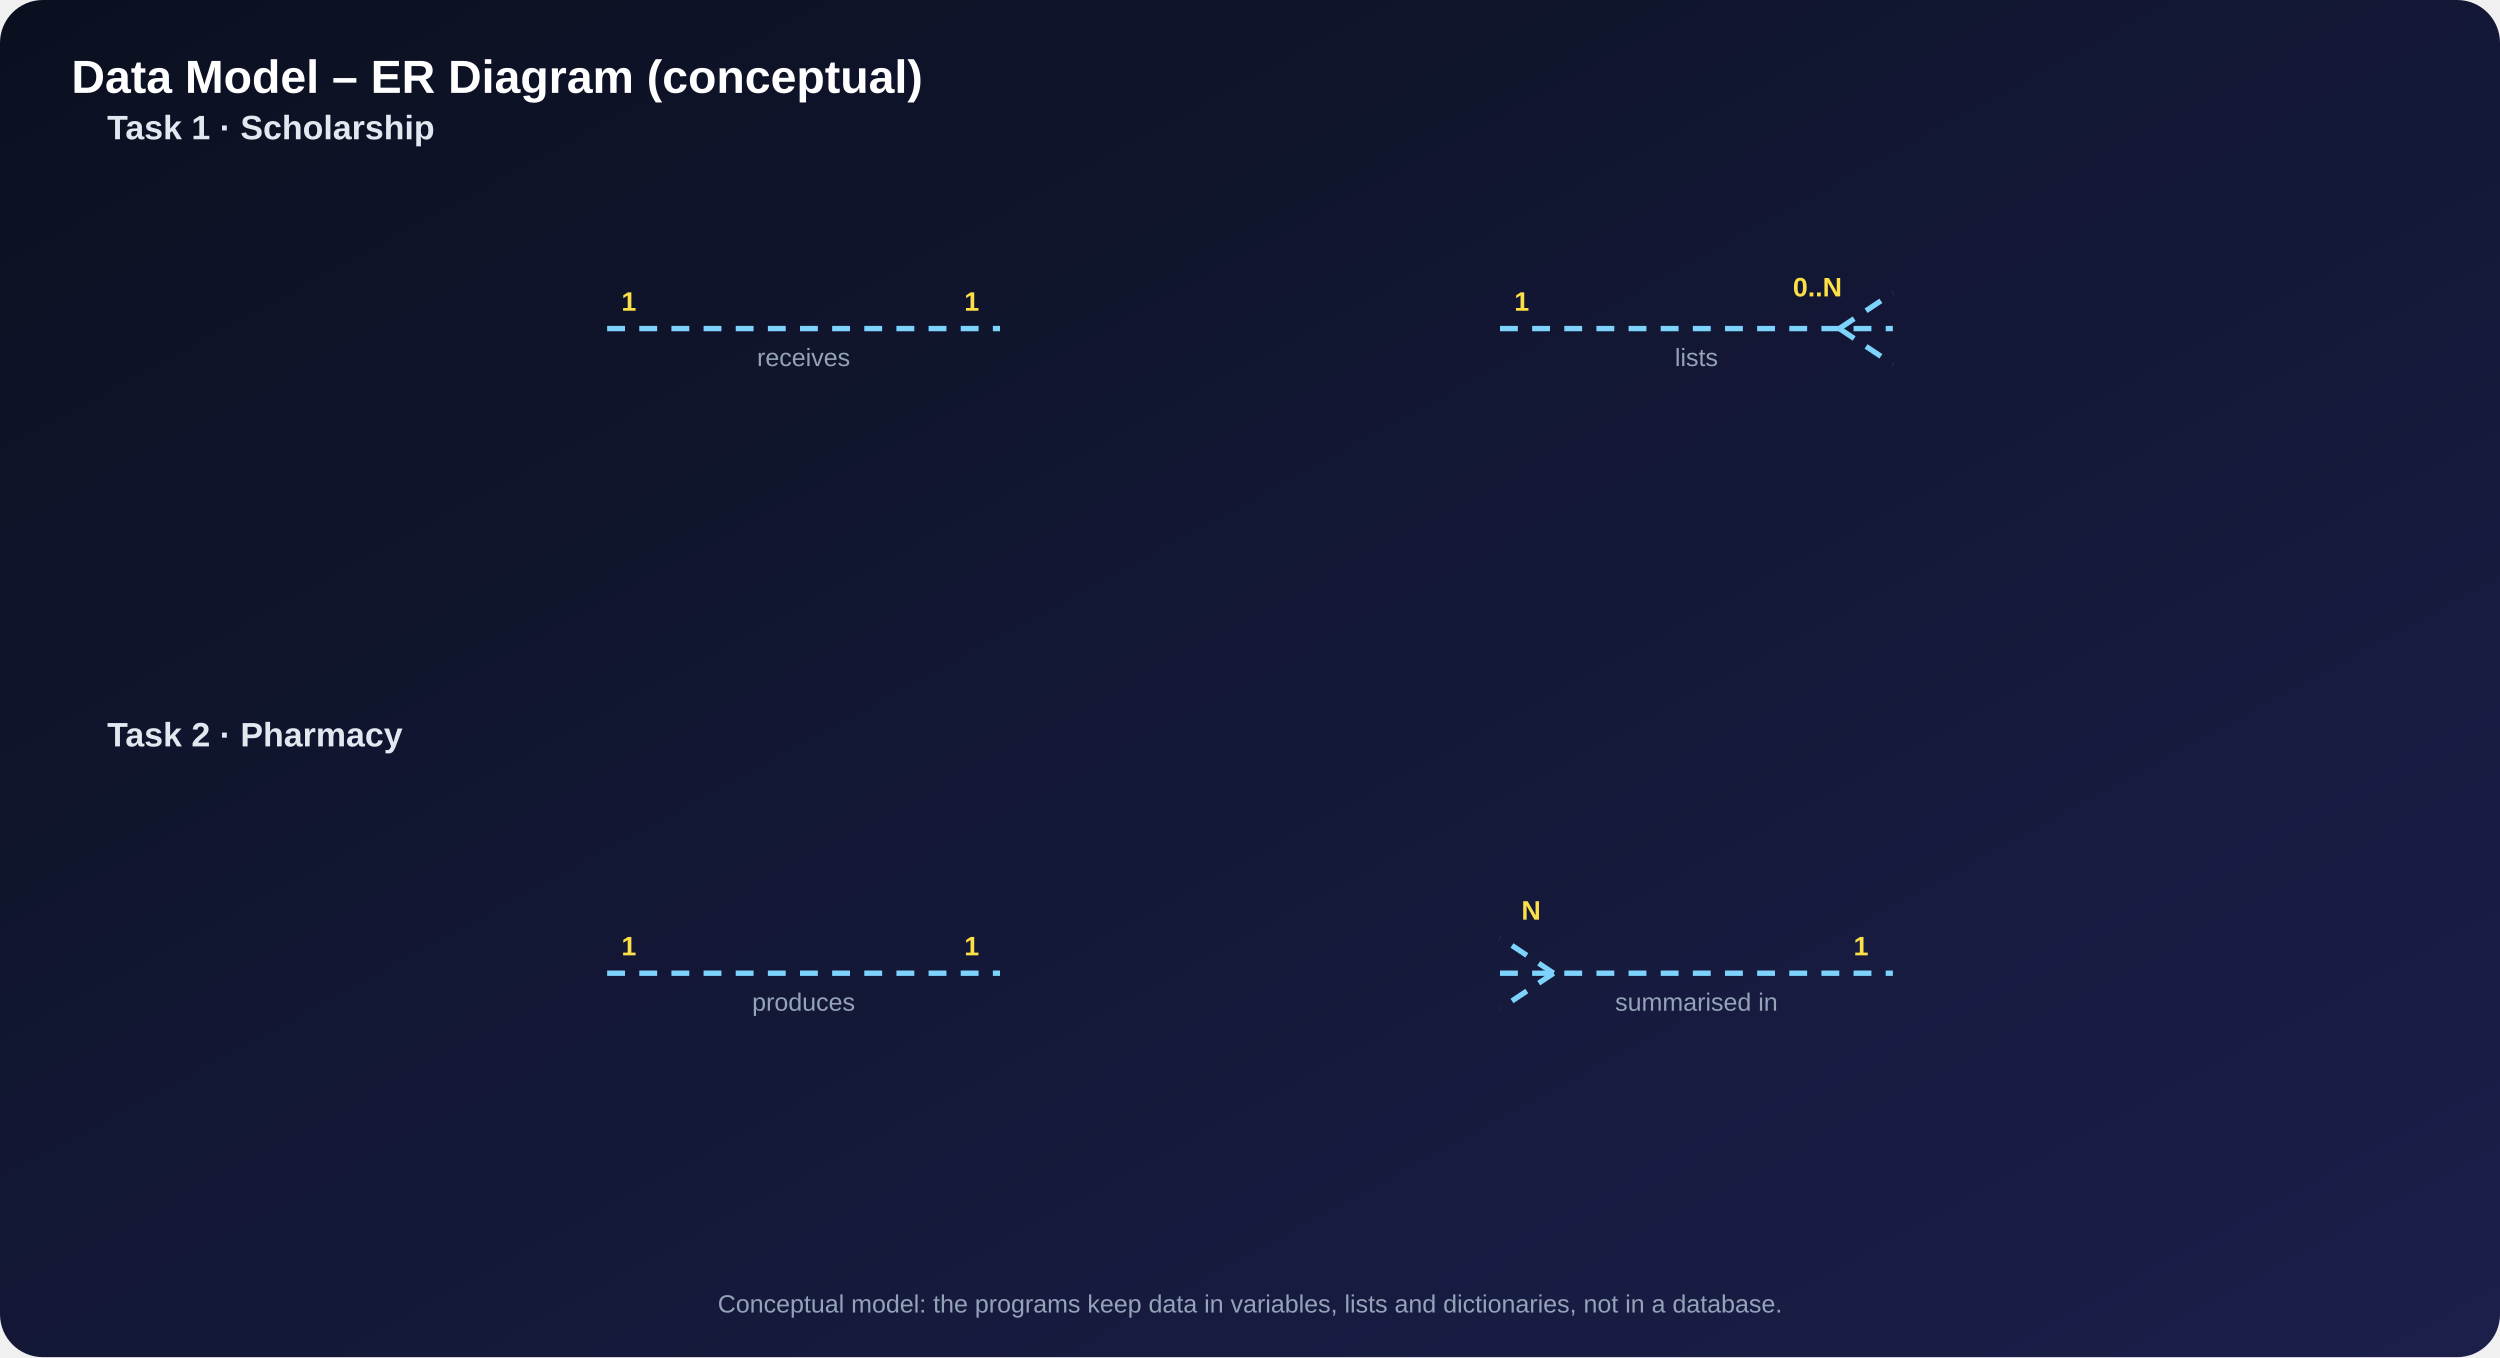
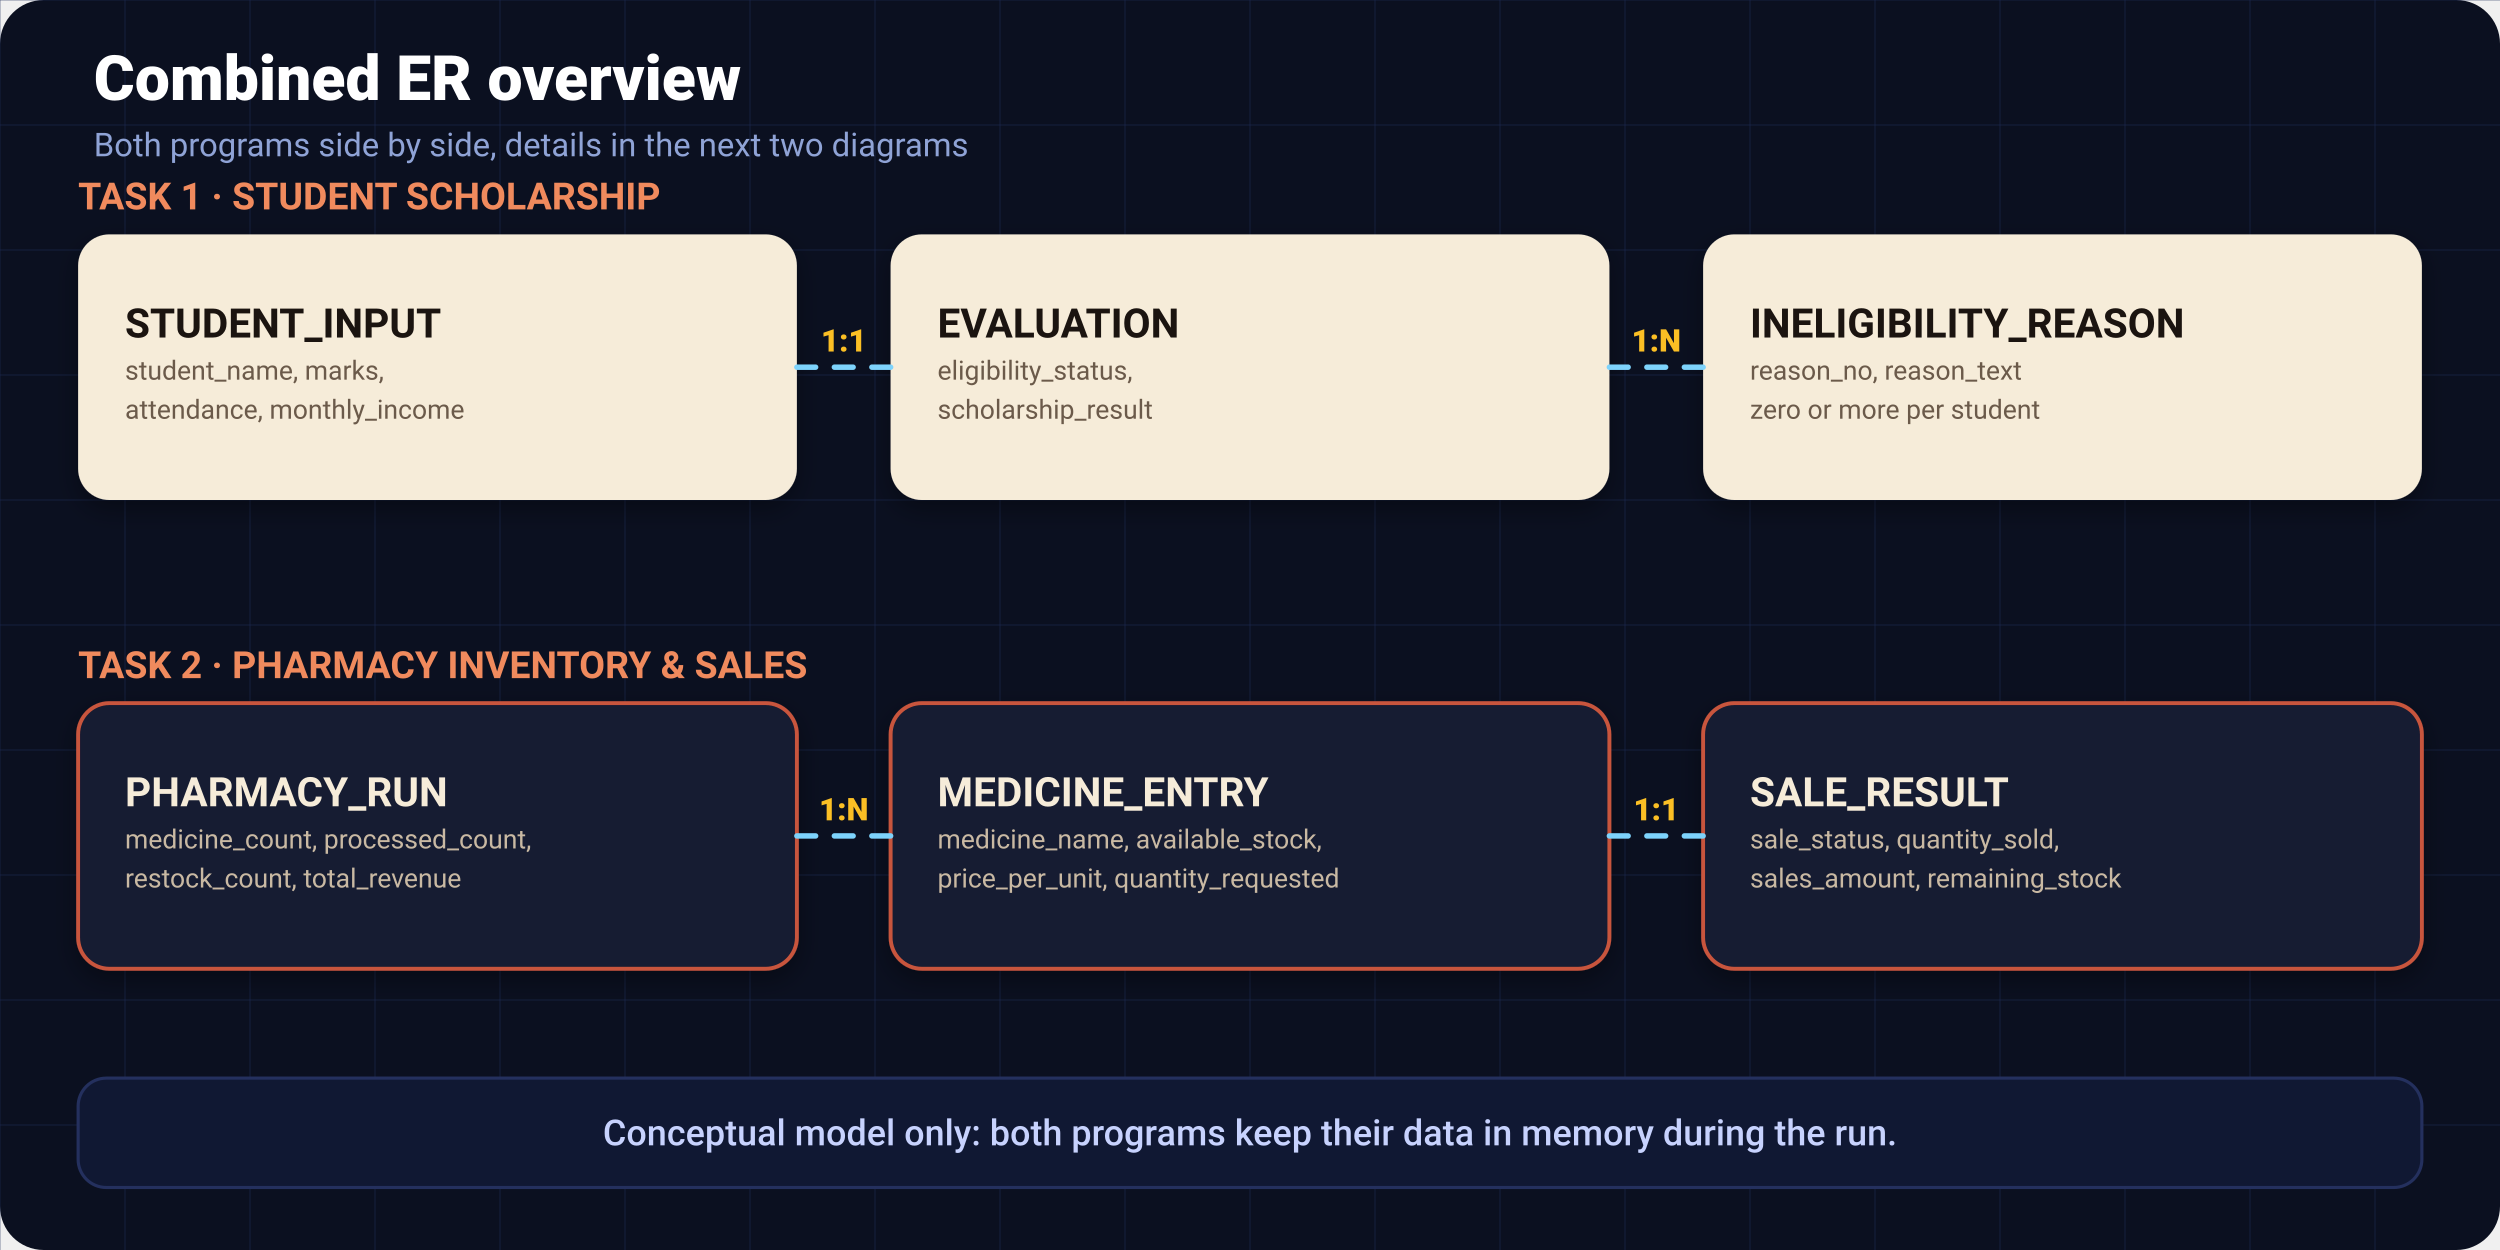
- <svg xmlns="http://www.w3.org/2000/svg" viewBox="0 0 1400 760" width="1400" height="760" role="img" aria-label="Data Model – ER Diagram (conceptual)">
+ <svg xmlns="http://www.w3.org/2000/svg" viewBox="0 0 1600 800" width="1600" height="800" role="img" aria-labelledby="t d">
  <defs>
+     <linearGradient id="g1" x1="0" y1="0" x2="1" y2="0">
+       <stop offset="0" stop-color="#ec4899" />
+       <stop offset=".5" stop-color="#8b5cf6" />
+       <stop offset="1" stop-color="#3b82f6" />
+     </linearGradient>
+     <linearGradient id="gv" x1="0" y1="0" x2="0" y2="1">
+       <stop offset="0" stop-color="#ec4899" />
+       <stop offset=".5" stop-color="#8b5cf6" />
+       <stop offset="1" stop-color="#3b82f6" />
+     </linearGradient>
    <linearGradient id="bg" x1="0" y1="0" x2="1" y2="1">
-       <stop offset="0" stop-color="#0b1020" />
-       <stop offset="1" stop-color="#1b1f4b" />
+       <stop offset="0" stop-color="#070b16" />
+       <stop offset="1" stop-color="#0d1a3c" />
    </linearGradient>
-     <marker id="ar" viewBox="0 0 10 10" refX="8" refY="5" markerWidth="7" markerHeight="7" orient="auto">
-       <path d="M0 0L10 5L0 10z" fill="#7dd3fc" />
+     <radialGradient id="globe" cx=".38" cy=".35" r=".8">
+       <stop offset="0" stop-color="#3b82f6" />
+       <stop offset=".55" stop-color="#14307a" />
+       <stop offset="1" stop-color="#070b16" />
+     </radialGradient>
+     <filter id="glow" x="-50%" y="-50%" width="200%" height="200%">
+       <feGaussianBlur stdDeviation="8" result="b" />
+       <feMerge>
+         <feMergeNode in="b" />
+         <feMergeNode in="SourceGraphic" />
+       </feMerge>
+     </filter>
+     <filter id="sh" x="-10%" y="-10%" width="120%" height="130%">
+       <feDropShadow dx="0" dy="6" stdDeviation="8" flood-color="#000" flood-opacity=".35" />
+     </filter>
+     <marker id="arr" viewBox="0 0 10 10" refX="8" refY="5" markerWidth="5" markerHeight="5" orient="auto">
+       <path d="M0 0L10 5L0 10z" fill="#f08a5d" />
    </marker>
+     <style>@keyframes dash{to{stroke-dashoffset:-24}}.flow{stroke-dasharray:12 12;animation:dash 1.2s linear infinite}
+ @keyframes fade{from{opacity:0;transform:translateY(14px)}to{opacity:1;transform:none}}.fd{animation:fade .8s ease-out both}
+ @keyframes grow{from{transform:scaleY(0)}to{transform:scaleY(1)}}.bar{transform-box:fill-box;transform-origin:50% 100%;animation:grow 1.2s cubic-bezier(.2,.8,.2,1) both}
+ @keyframes pulse{50%{opacity:.35}}.pl{animation:pulse 2.6s ease-in-out infinite}
+ @keyframes spin{to{transform:rotate(360deg)}}.sp{transform-box:fill-box;transform-origin:center;animation:spin 30s linear infinite}
+ @keyframes float{50%{transform:translateY(-9px)}}.fl{animation:float 5s ease-in-out infinite}
+ @media (prefers-reduced-motion:reduce){*{animation:none!important}}</style>
  </defs>
-   <style>.t{font:600 19px 'Segoe UI',Arial,sans-serif;fill:#e2e8f0}.s{font:400 14px 'Segoe UI',Arial,sans-serif;fill:#94a3b8}.h{font:700 26px 'Segoe UI',Arial,sans-serif;fill:#fff}.l{font:700 15px 'Segoe UI',Arial,sans-serif}.e{fill:none;stroke:#7dd3fc;stroke-width:3;stroke-dasharray:10 8;animation:f 1.1s linear infinite}@keyframes f{to{stroke-dashoffset:-18}}.n{opacity:0;animation:i .7s ease forwards}@keyframes i{from{opacity:0;transform:translateY(12px)}to{opacity:1;transform:none}}.m{font:500 15px ui-monospace,Consolas,monospace;fill:#cbd5e1}</style>
-   <rect width="1400" height="760" rx="24" fill="url(#bg)" />
-   <text x="40" y="52" class="h">Data Model – ER Diagram (conceptual)</text>
-   <text x="60" y="78" class="t">Task 1 · Scholarship</text>
-   <text x="60" y="418" class="t">Task 2 · Pharmacy</text>
-   <g class="n" style="animation-delay:0.12s">
-     <rect x="60" y="95" width="280" height="178" rx="14" fill="#111a33" stroke="#6366f1" stroke-width="2.5" />
-     <rect x="60" y="95" width="280" height="44" rx="14" fill="#6366f1" />
-     <rect x="60" y="125" width="280" height="14" fill="#6366f1" />
-     <text x="200" y="125" text-anchor="middle" class="h" style="font-size:20px">STUDENT</text>
-     <text x="78" y="161" class="l" style="font-size:13px" fill="#fde047">PK</text>
-     <text x="114" y="161" class="m">name</text>
-     <text x="114" y="191" class="m">marks (%)</text>
-     <text x="114" y="221" class="m">attendance (%)</text>
-     <text x="114" y="251" class="m">monthly_income (Rs.)</text>
+   <rect x="0" y="0" width="1600" height="800" rx="28" fill="#0b1020" />
+   <line x1="0" y1="0" x2="0" y2="800" stroke="#1e2d5a" stroke-opacity=".35" />
+   <line x1="80" y1="0" x2="80" y2="800" stroke="#1e2d5a" stroke-opacity=".35" />
+   <line x1="160" y1="0" x2="160" y2="800" stroke="#1e2d5a" stroke-opacity=".35" />
+   <line x1="240" y1="0" x2="240" y2="800" stroke="#1e2d5a" stroke-opacity=".35" />
+   <line x1="320" y1="0" x2="320" y2="800" stroke="#1e2d5a" stroke-opacity=".35" />
+   <line x1="400" y1="0" x2="400" y2="800" stroke="#1e2d5a" stroke-opacity=".35" />
+   <line x1="480" y1="0" x2="480" y2="800" stroke="#1e2d5a" stroke-opacity=".35" />
+   <line x1="560" y1="0" x2="560" y2="800" stroke="#1e2d5a" stroke-opacity=".35" />
+   <line x1="640" y1="0" x2="640" y2="800" stroke="#1e2d5a" stroke-opacity=".35" />
+   <line x1="720" y1="0" x2="720" y2="800" stroke="#1e2d5a" stroke-opacity=".35" />
+   <line x1="800" y1="0" x2="800" y2="800" stroke="#1e2d5a" stroke-opacity=".35" />
+   <line x1="880" y1="0" x2="880" y2="800" stroke="#1e2d5a" stroke-opacity=".35" />
+   <line x1="960" y1="0" x2="960" y2="800" stroke="#1e2d5a" stroke-opacity=".35" />
+   <line x1="1040" y1="0" x2="1040" y2="800" stroke="#1e2d5a" stroke-opacity=".35" />
+   <line x1="1120" y1="0" x2="1120" y2="800" stroke="#1e2d5a" stroke-opacity=".35" />
+   <line x1="1200" y1="0" x2="1200" y2="800" stroke="#1e2d5a" stroke-opacity=".35" />
+   <line x1="1280" y1="0" x2="1280" y2="800" stroke="#1e2d5a" stroke-opacity=".35" />
+   <line x1="1360" y1="0" x2="1360" y2="800" stroke="#1e2d5a" stroke-opacity=".35" />
+   <line x1="1440" y1="0" x2="1440" y2="800" stroke="#1e2d5a" stroke-opacity=".35" />
+   <line x1="1520" y1="0" x2="1520" y2="800" stroke="#1e2d5a" stroke-opacity=".35" />
+   <line x1="0" y1="0" x2="1600" y2="0" stroke="#1e2d5a" stroke-opacity=".35" />
+   <line x1="0" y1="80" x2="1600" y2="80" stroke="#1e2d5a" stroke-opacity=".35" />
+   <line x1="0" y1="160" x2="1600" y2="160" stroke="#1e2d5a" stroke-opacity=".35" />
+   <line x1="0" y1="240" x2="1600" y2="240" stroke="#1e2d5a" stroke-opacity=".35" />
+   <line x1="0" y1="320" x2="1600" y2="320" stroke="#1e2d5a" stroke-opacity=".35" />
+   <line x1="0" y1="400" x2="1600" y2="400" stroke="#1e2d5a" stroke-opacity=".35" />
+   <line x1="0" y1="480" x2="1600" y2="480" stroke="#1e2d5a" stroke-opacity=".35" />
+   <line x1="0" y1="560" x2="1600" y2="560" stroke="#1e2d5a" stroke-opacity=".35" />
+   <line x1="0" y1="640" x2="1600" y2="640" stroke="#1e2d5a" stroke-opacity=".35" />
+   <line x1="0" y1="720" x2="1600" y2="720" stroke="#1e2d5a" stroke-opacity=".35" />
+   <text x="60" y="64" font-family="'Segoe UI',Roboto,'Helvetica Neue',Arial,sans-serif" font-size="40" font-weight="800" fill="#fff" text-anchor="start">Combined ER overview</text>
+   <text x="60" y="100" font-family="'Segoe UI',Roboto,'Helvetica Neue',Arial,sans-serif" font-size="21" font-weight="400" fill="#8fa3d6" text-anchor="start">Both programs side by side, details in the next two diagrams</text>
+   <text x="50" y="134" font-family="'Segoe UI',Roboto,'Helvetica Neue',Arial,sans-serif" font-size="24" font-weight="700" fill="#f08a5d" text-anchor="start">TASK 1  ·  STUDENT SCHOLARSHIP</text>
+   <g class="fd" style="animation-delay:0.00s">
+     <rect x="50" y="150" width="460" height="170" rx="20" fill="#f6ecd9" filter="url(#sh)" />
+     <text x="80" y="216.0" font-family="'Segoe UI',Roboto,'Helvetica Neue',Arial,sans-serif" font-size="26" font-weight="700" fill="#1b1410" text-anchor="start">STUDENT_INPUT</text>
+     <text x="80" y="243.0" font-family="'Segoe UI',Roboto,'Helvetica Neue',Arial,sans-serif" font-size="17" font-weight="400" fill="#6b5a4a" text-anchor="start">student_name, marks,</text>
+     <text x="80" y="268.0" font-family="'Segoe UI',Roboto,'Helvetica Neue',Arial,sans-serif" font-size="17" font-weight="400" fill="#6b5a4a" text-anchor="start">attendance, monthly_income</text>
  </g>
-   <g class="n" style="animation-delay:0.24s">
-     <rect x="560" y="95" width="280" height="178" rx="14" fill="#111a33" stroke="#0ea5e9" stroke-width="2.5" />
-     <rect x="560" y="95" width="280" height="44" rx="14" fill="#0ea5e9" />
-     <rect x="560" y="125" width="280" height="14" fill="#0ea5e9" />
-     <text x="700" y="125" text-anchor="middle" class="h" style="font-size:20px">EVALUATION</text>
-     <text x="578" y="161" class="l" style="font-size:13px" fill="#7dd3fc">FK</text>
-     <text x="614" y="161" class="m">student</text>
-     <text x="614" y="191" class="m">all_requirements_met</text>
-     <text x="614" y="221" class="m">eligibility_status</text>
-     <text x="614" y="251" class="m">scholarship_result</text>
+   <g class="fd" style="animation-delay:0.15s">
+     <rect x="570" y="150" width="460" height="170" rx="20" fill="#f6ecd9" filter="url(#sh)" />
+     <text x="600" y="216.0" font-family="'Segoe UI',Roboto,'Helvetica Neue',Arial,sans-serif" font-size="26" font-weight="700" fill="#1b1410" text-anchor="start">EVALUATION</text>
+     <text x="600" y="243.0" font-family="'Segoe UI',Roboto,'Helvetica Neue',Arial,sans-serif" font-size="17" font-weight="400" fill="#6b5a4a" text-anchor="start">eligibility_status,</text>
+     <text x="600" y="268.0" font-family="'Segoe UI',Roboto,'Helvetica Neue',Arial,sans-serif" font-size="17" font-weight="400" fill="#6b5a4a" text-anchor="start">scholarship_result</text>
  </g>
-   <g class="n" style="animation-delay:0.36s">
-     <rect x="1060" y="95" width="280" height="178" rx="14" fill="#111a33" stroke="#ef4444" stroke-width="2.5" />
-     <rect x="1060" y="95" width="280" height="44" rx="14" fill="#ef4444" />
-     <rect x="1060" y="125" width="280" height="14" fill="#ef4444" />
-     <text x="1200" y="125" text-anchor="middle" class="h" style="font-size:20px">INELIGIBILITY_REASON</text>
-     <text x="1078" y="161" class="l" style="font-size:13px" fill="#7dd3fc">FK</text>
-     <text x="1114" y="161" class="m">evaluation</text>
-     <text x="1114" y="191" class="m">requirement</text>
-     <text x="1114" y="221" class="m">reason_text</text>
-     <text x="1114" y="251" class="m">position</text>
+   <g class="fd" style="animation-delay:0.30s">
+     <rect x="1090" y="150" width="460" height="170" rx="20" fill="#f6ecd9" filter="url(#sh)" />
+     <text x="1120" y="216.0" font-family="'Segoe UI',Roboto,'Helvetica Neue',Arial,sans-serif" font-size="26" font-weight="700" fill="#1b1410" text-anchor="start">INELIGIBILITY_REASON</text>
+     <text x="1120" y="243.0" font-family="'Segoe UI',Roboto,'Helvetica Neue',Arial,sans-serif" font-size="17" font-weight="400" fill="#6b5a4a" text-anchor="start">reason_no, reason_text</text>
+     <text x="1120" y="268.0" font-family="'Segoe UI',Roboto,'Helvetica Neue',Arial,sans-serif" font-size="17" font-weight="400" fill="#6b5a4a" text-anchor="start">zero or more per student</text>
  </g>
-   <g class="n" style="animation-delay:0.48s">
-     <rect x="60" y="440" width="280" height="178" rx="14" fill="#111a33" stroke="#22c55e" stroke-width="2.5" />
-     <rect x="60" y="440" width="280" height="44" rx="14" fill="#22c55e" />
-     <rect x="60" y="470" width="280" height="14" fill="#22c55e" />
-     <text x="200" y="470" text-anchor="middle" class="h" style="font-size:20px">MEDICINE</text>
-     <text x="78" y="506" class="l" style="font-size:13px" fill="#fde047">PK</text>
-     <text x="114" y="506" class="m">name</text>
-     <text x="114" y="536" class="m">available_stock</text>
-     <text x="114" y="566" class="m">price_per_unit</text>
-     <text x="114" y="596" class="m">low_stock_limit = 10</text>
+   <path d="M510 235H570" class="flow" fill="none" stroke="#7dd3fc" stroke-width="3.5" stroke-linecap="round" stroke-linejoin="round" />
+   <path d="M1030 235H1090" class="flow" fill="none" stroke="#7dd3fc" stroke-width="3.5" stroke-linecap="round" stroke-linejoin="round" />
+   <text x="540" y="225" font-family="'Segoe UI',Roboto,'Helvetica Neue',Arial,sans-serif" font-size="20" font-weight="800" fill="#fbbf24" text-anchor="middle">1:1</text>
+   <text x="1060" y="225" font-family="'Segoe UI',Roboto,'Helvetica Neue',Arial,sans-serif" font-size="20" font-weight="800" fill="#fbbf24" text-anchor="middle">1:N</text>
+   <text x="50" y="434" font-family="'Segoe UI',Roboto,'Helvetica Neue',Arial,sans-serif" font-size="24" font-weight="700" fill="#f08a5d" text-anchor="start">TASK 2  ·  PHARMACY INVENTORY &amp; SALES</text>
+   <g class="fd" style="animation-delay:0.00s">
+     <rect x="50" y="450" width="460" height="170" rx="20" fill="#141a30" stroke="#c8553d" stroke-width="2.5" filter="url(#sh)" />
+     <text x="80" y="516.0" font-family="'Segoe UI',Roboto,'Helvetica Neue',Arial,sans-serif" font-size="26" font-weight="700" fill="#f6ecd9" text-anchor="start">PHARMACY_RUN</text>
+     <text x="80" y="543.0" font-family="'Segoe UI',Roboto,'Helvetica Neue',Arial,sans-serif" font-size="17" font-weight="400" fill="#c9b9a3" text-anchor="start">medicine_count, processed_count,</text>
+     <text x="80" y="568.0" font-family="'Segoe UI',Roboto,'Helvetica Neue',Arial,sans-serif" font-size="17" font-weight="400" fill="#c9b9a3" text-anchor="start">restock_count, total_revenue</text>
  </g>
-   <g class="n" style="animation-delay:0.60s">
-     <rect x="560" y="440" width="280" height="238" rx="14" fill="#111a33" stroke="#f59e0b" stroke-width="2.5" />
-     <rect x="560" y="440" width="280" height="44" rx="14" fill="#f59e0b" />
-     <rect x="560" y="470" width="280" height="14" fill="#f59e0b" />
-     <text x="700" y="470" text-anchor="middle" class="h" style="font-size:20px">SALE_RECORD</text>
-     <text x="578" y="506" class="l" style="font-size:13px" fill="#7dd3fc">FK</text>
-     <text x="614" y="506" class="m">medicine</text>
-     <text x="614" y="536" class="m">sale_status</text>
-     <text x="614" y="566" class="m">quantity_sold</text>
-     <text x="614" y="596" class="m">sales_amount</text>
-     <text x="614" y="626" class="m">remaining_stock</text>
-     <text x="614" y="656" class="m">requires_restock</text>
+   <g class="fd" style="animation-delay:0.15s">
+     <rect x="570" y="450" width="460" height="170" rx="20" fill="#141a30" stroke="#c8553d" stroke-width="2.5" filter="url(#sh)" />
+     <text x="600" y="516.0" font-family="'Segoe UI',Roboto,'Helvetica Neue',Arial,sans-serif" font-size="26" font-weight="700" fill="#f6ecd9" text-anchor="start">MEDICINE_ENTRY</text>
+     <text x="600" y="543.0" font-family="'Segoe UI',Roboto,'Helvetica Neue',Arial,sans-serif" font-size="17" font-weight="400" fill="#c9b9a3" text-anchor="start">medicine_name, available_stock,</text>
+     <text x="600" y="568.0" font-family="'Segoe UI',Roboto,'Helvetica Neue',Arial,sans-serif" font-size="17" font-weight="400" fill="#c9b9a3" text-anchor="start">price_per_unit, quantity_requested</text>
  </g>
-   <g class="n" style="animation-delay:0.72s">
-     <rect x="1060" y="440" width="280" height="178" rx="14" fill="#111a33" stroke="#a855f7" stroke-width="2.5" />
-     <rect x="1060" y="440" width="280" height="44" rx="14" fill="#a855f7" />
-     <rect x="1060" y="470" width="280" height="14" fill="#a855f7" />
-     <text x="1200" y="470" text-anchor="middle" class="h" style="font-size:20px">DAILY_REPORT</text>
-     <text x="1114" y="506" class="m">total_revenue</text>
-     <text x="1114" y="536" class="m">processed_count</text>
-     <text x="1114" y="566" class="m">restock_count</text>
-     <text x="1114" y="596" class="m">medicines_entered</text>
+   <g class="fd" style="animation-delay:0.30s">
+     <rect x="1090" y="450" width="460" height="170" rx="20" fill="#141a30" stroke="#c8553d" stroke-width="2.5" filter="url(#sh)" />
+     <text x="1120" y="516.0" font-family="'Segoe UI',Roboto,'Helvetica Neue',Arial,sans-serif" font-size="26" font-weight="700" fill="#f6ecd9" text-anchor="start">SALE_RESULT</text>
+     <text x="1120" y="543.0" font-family="'Segoe UI',Roboto,'Helvetica Neue',Arial,sans-serif" font-size="17" font-weight="400" fill="#c9b9a3" text-anchor="start">sale_status, quantity_sold,</text>
+     <text x="1120" y="568.0" font-family="'Segoe UI',Roboto,'Helvetica Neue',Arial,sans-serif" font-size="17" font-weight="400" fill="#c9b9a3" text-anchor="start">sales_amount, remaining_stock</text>
  </g>
-   <path d="M340 184 H560" class="e" />
-   <path d="M840 184 H1060" class="e" />
-   <path d="M340 545 H560" class="e" />
-   <path d="M840 545 H1060" class="e" />
-   <path d="M1030 184 L1060 164" class="e" />
-   <path d="M1030 184 L1060 204" class="e" />
-   <path d="M870 545 L840 525" class="e" />
-   <path d="M870 545 L840 565" class="e" />
-   <text x="348" y="174" class="l" fill="#fde047">1</text>
-   <text x="540" y="174" class="l" fill="#fde047">1</text>
-   <text x="848" y="174" class="l" fill="#fde047">1</text>
-   <text x="1004" y="166" class="l" fill="#fde047">0..N</text>
-   <text x="348" y="535" class="l" fill="#fde047">1</text>
-   <text x="540" y="535" class="l" fill="#fde047">1</text>
-   <text x="852" y="515" class="l" fill="#fde047">N</text>
-   <text x="1038" y="535" class="l" fill="#fde047">1</text>
-   <text x="450" y="205" text-anchor="middle" class="s">receives</text>
-   <text x="950" y="205" text-anchor="middle" class="s">lists</text>
-   <text x="450" y="566" text-anchor="middle" class="s">produces</text>
-   <text x="950" y="566" text-anchor="middle" class="s">summarised in</text>
-   <text x="700" y="735" text-anchor="middle" class="s">Conceptual model: the programs keep data in variables, lists and dictionaries, not in a database.</text>
+   <path d="M510 535H570" class="flow" fill="none" stroke="#7dd3fc" stroke-width="3.5" stroke-linecap="round" stroke-linejoin="round" />
+   <path d="M1030 535H1090" class="flow" fill="none" stroke="#7dd3fc" stroke-width="3.5" stroke-linecap="round" stroke-linejoin="round" />
+   <text x="540" y="525" font-family="'Segoe UI',Roboto,'Helvetica Neue',Arial,sans-serif" font-size="20" font-weight="800" fill="#fbbf24" text-anchor="middle">1:N</text>
+   <text x="1060" y="525" font-family="'Segoe UI',Roboto,'Helvetica Neue',Arial,sans-serif" font-size="20" font-weight="800" fill="#fbbf24" text-anchor="middle">1:1</text>
+   <rect x="50" y="690" width="1500" height="70" rx="18" fill="#101833" stroke="#24305e" stroke-width="2" />
+   <text x="800" y="733" font-family="'Segoe UI',Roboto,'Helvetica Neue',Arial,sans-serif" font-size="23" font-weight="500" fill="#c7d2fe" text-anchor="middle">Conceptual model only: both programs keep their data in memory during the run.</text>
</svg>
